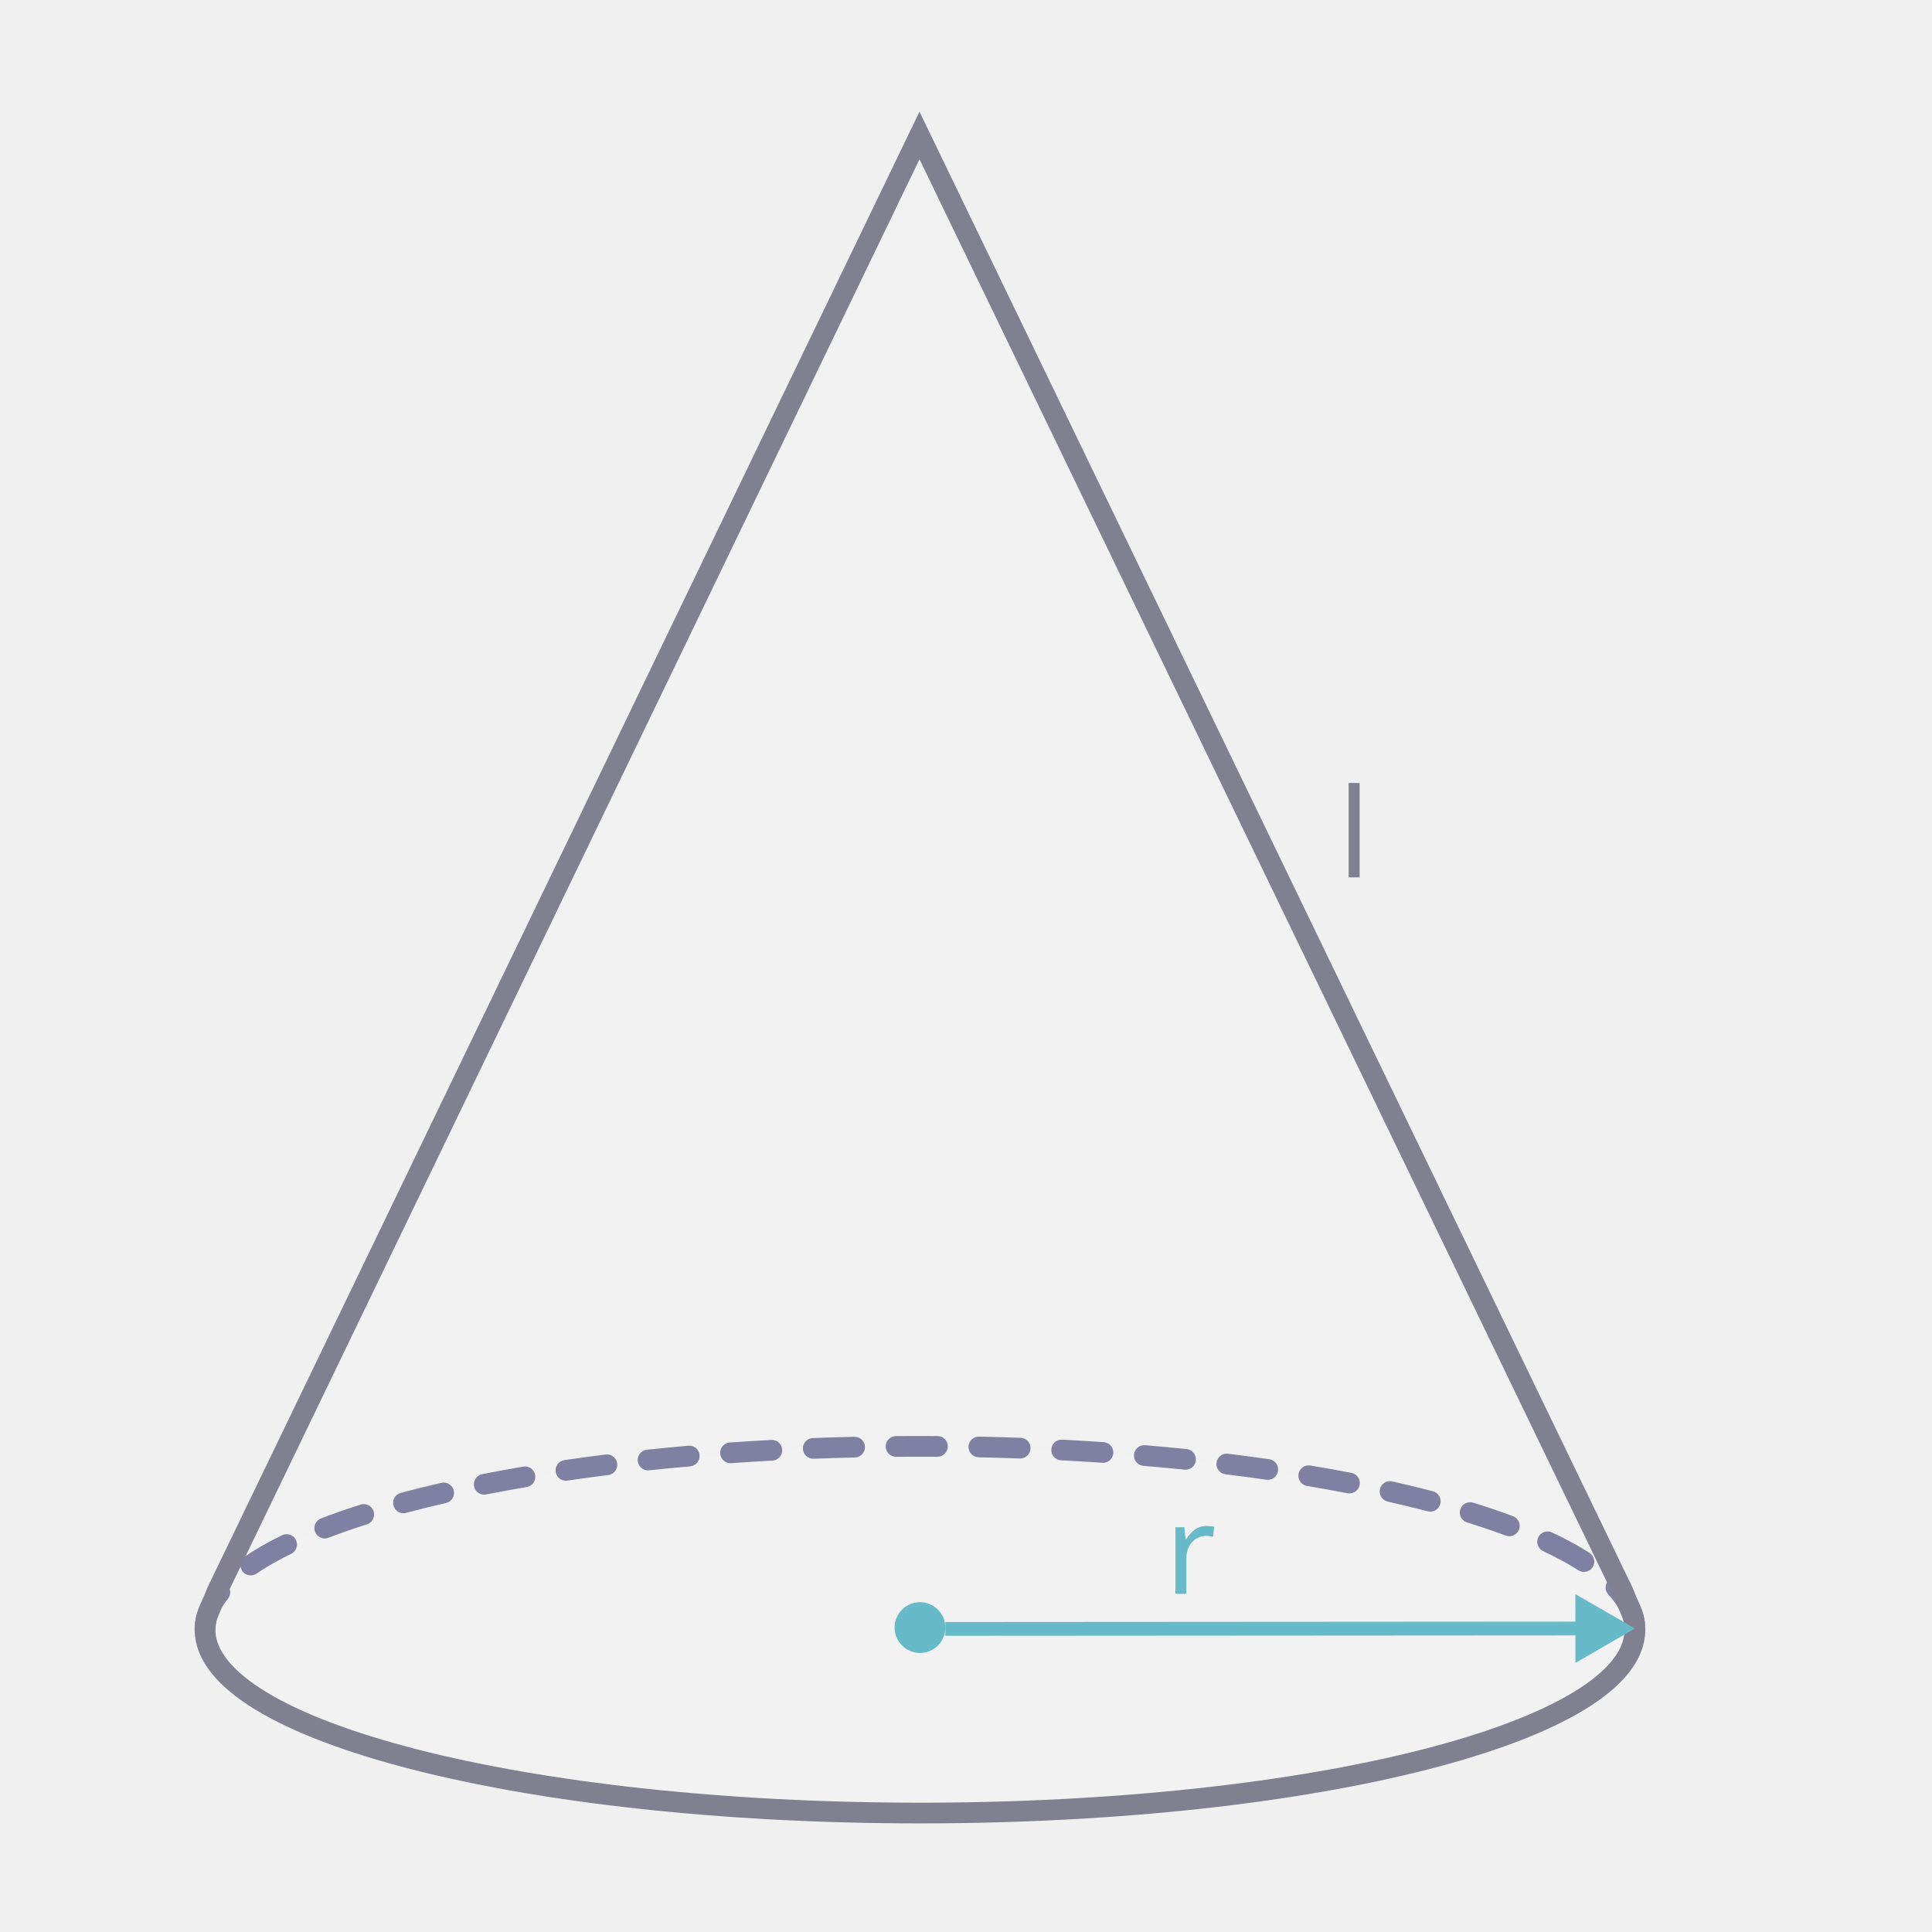
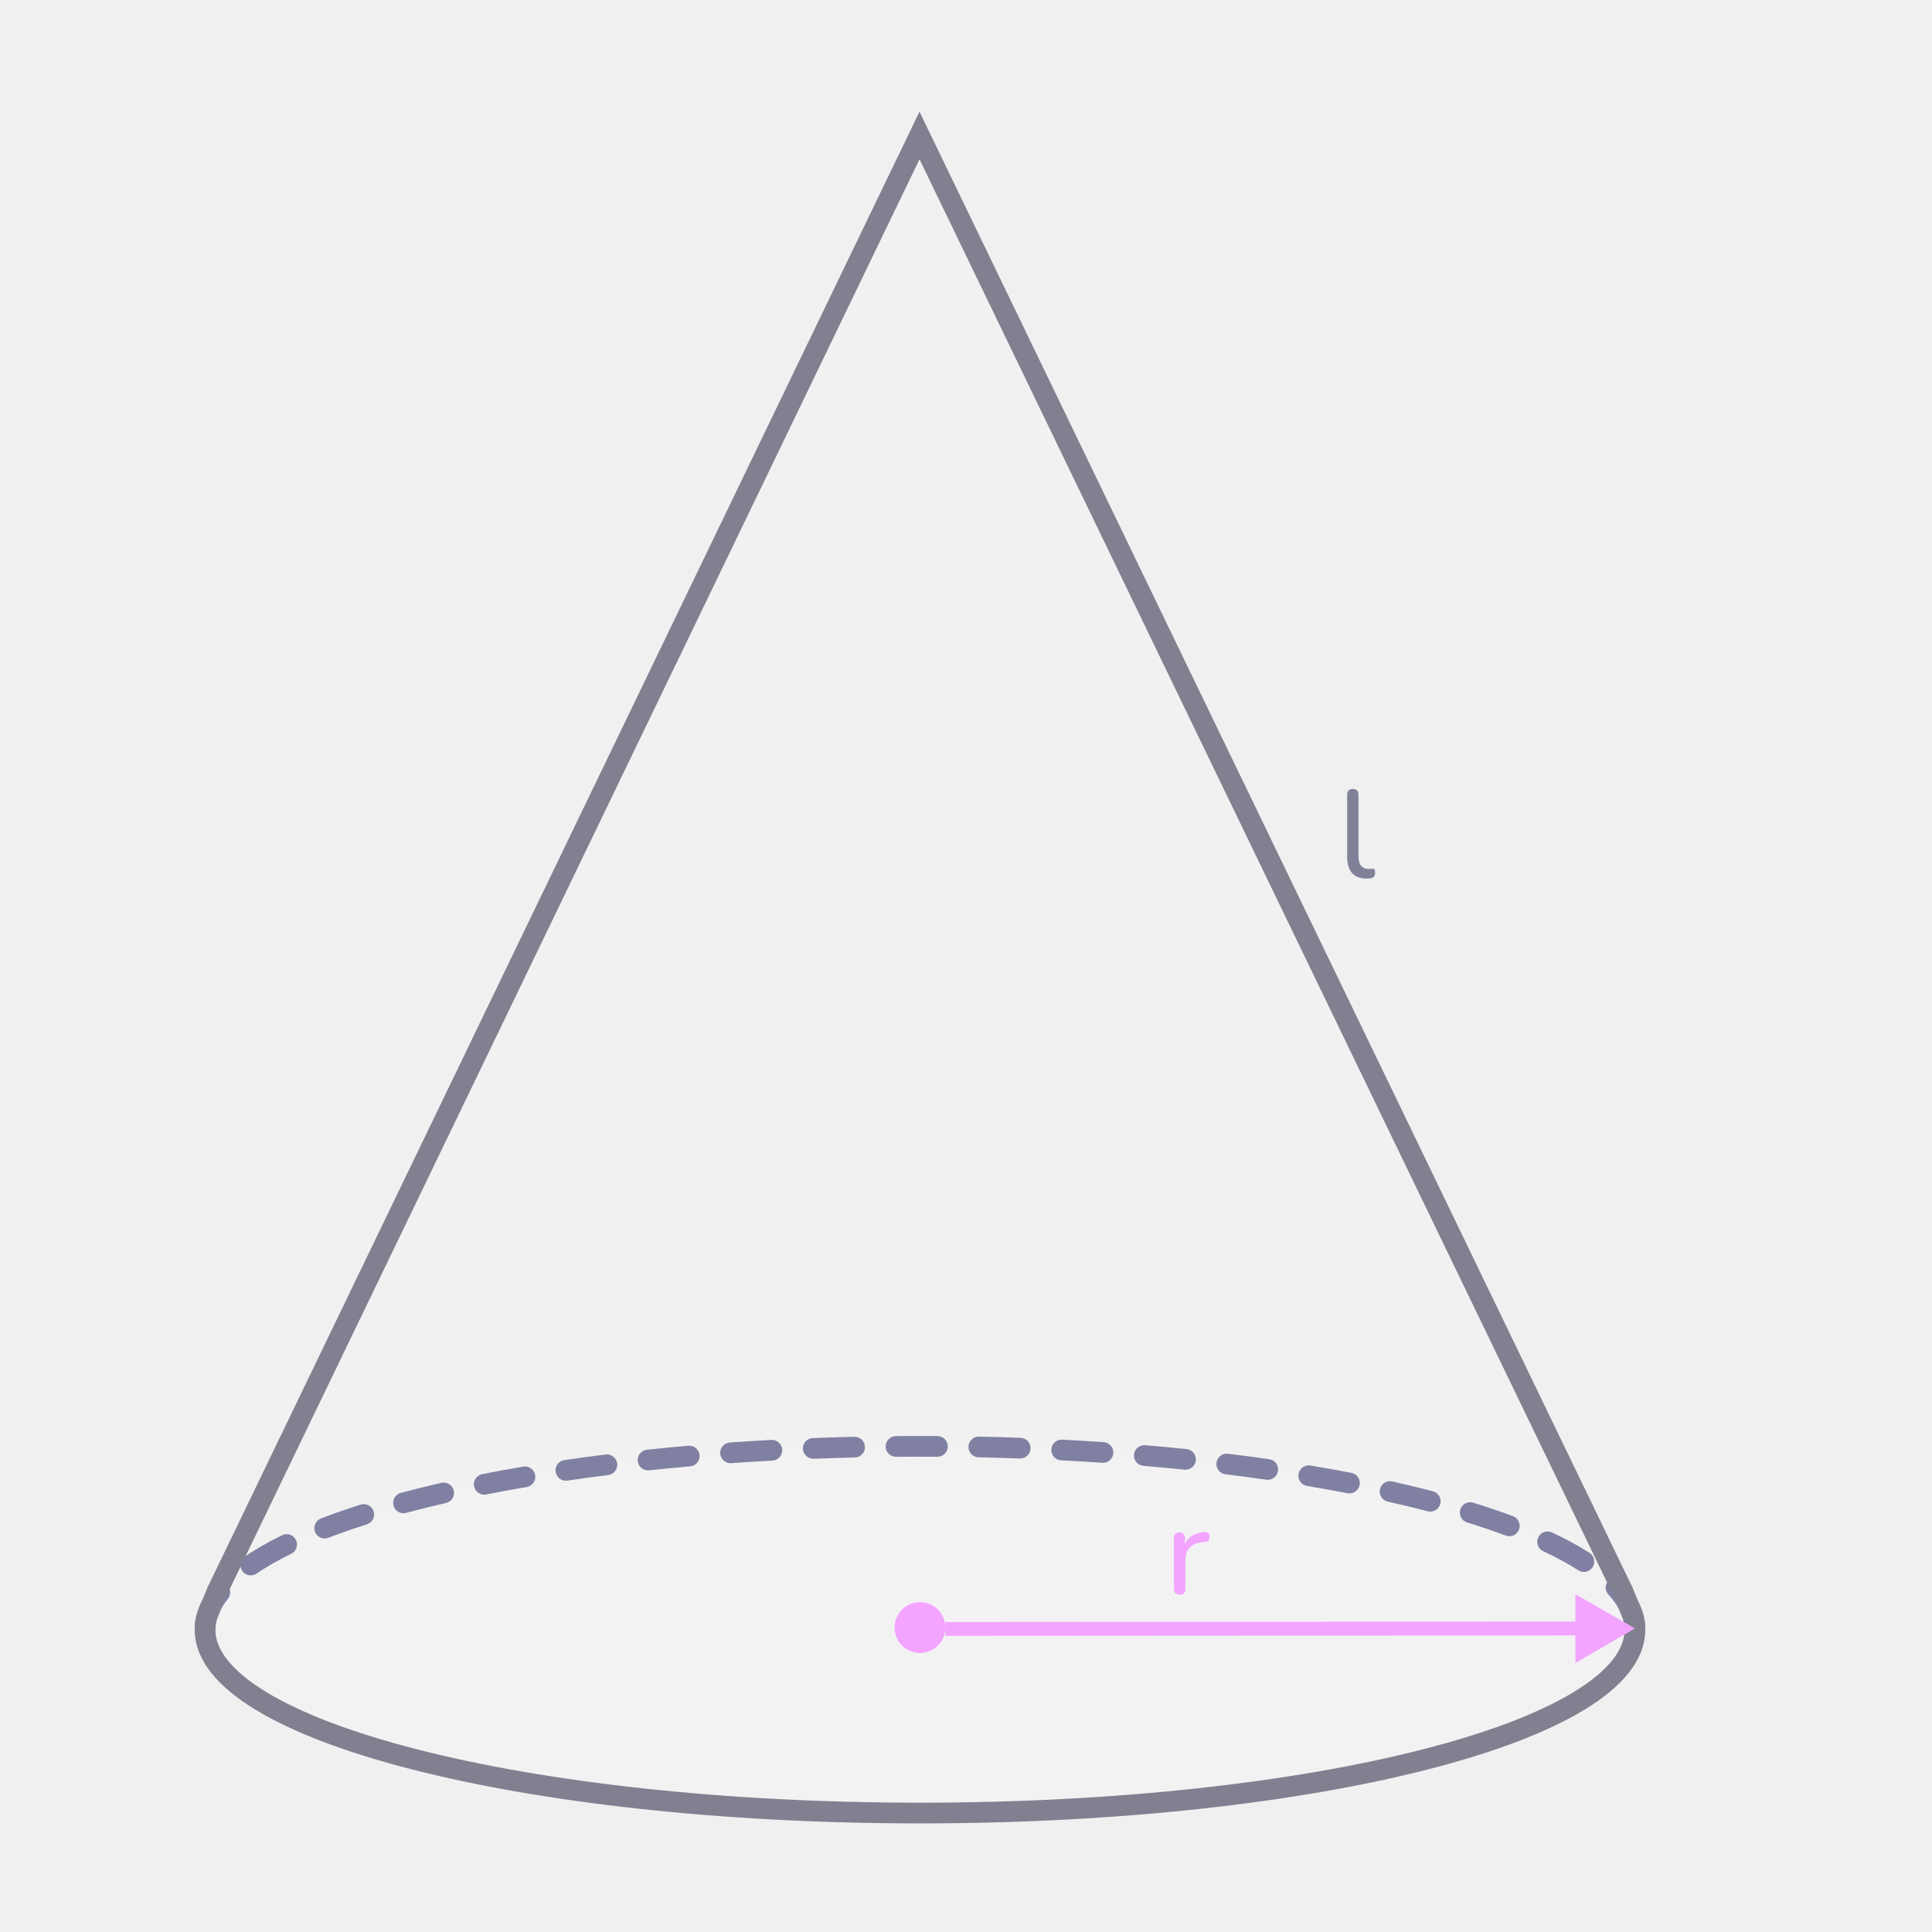
<svg xmlns="http://www.w3.org/2000/svg" id="ref" width="560" height="560" viewBox="0 0 560 560">
  <defs>
    <style>
      .cls-1 {
+         fill: #808099;
+       }
+ 
+       .cls-2 {
        fill: #8080a3;
      }

-       .cls-2, .cls-3 {
-         fill: #67bac7;
-       }
- 
-       .cls-4 {
+       .cls-3 {
        fill: #fff;
        opacity: .1;
      }

-       .cls-5 {
-         stroke: #67bac7;
-         stroke-width: 4px;
-       }
- 
-       .cls-5, .cls-6 {
-         fill: none;
-         stroke-miterlimit: 10;
-       }
- 
-       .cls-6 {
+       .cls-4 {
        stroke: #808091;
        stroke-linecap: round;
        stroke-width: 6px;
      }

-       .cls-3, .cls-7 {
-         font-family: Nunito-Medium, Nunito;
-         font-size: 36px;
+       .cls-4, .cls-5 {
+         fill: none;
+         stroke-miterlimit: 10;
      }

-       .cls-7 {
-         fill: #808091;
+       .cls-5 {
+         stroke: #f2a4ff;
+         stroke-width: 4px;
+       }
+ 
+       .cls-6 {
+         fill: #f2a4ff;
      }
    </style>
  </defs>
  <g id="_14" data-name="14">
    <g>
+       <path class="cls-3" d="M473.9,472.38c0,29.35-92.78,53.14-207.24,53.14s-207.23-23.79-207.23-53.14c0-1.28,.18-2.55,.53-3.81l2.92-7.2L266.52,39.27l203.93,422.1,2.92,7.2c.35,1.26,.53,2.53,.53,3.81Z" />
+       <ellipse class="cls-3" cx="266.66" cy="472.38" rx="207.24" ry="53.14" />
+       <path class="cls-2" d="M59.42,475.38c-1.66,0-3-1.34-3-3,0-4.35,1.68-8.63,4.98-12.72,1.04-1.29,2.93-1.49,4.22-.45,1.29,1.04,1.49,2.93,.45,4.22-2.42,2.99-3.65,6.01-3.65,8.95,0,1.66-1.34,3-3,3Zm414.36-1.81c-1.48,0-2.77-1.1-2.97-2.61-.38-2.89-1.93-5.84-4.62-8.77-1.12-1.22-1.04-3.12,.18-4.24,1.22-1.12,3.12-1.04,4.24,.18,3.54,3.86,5.61,7.92,6.15,12.05,.21,1.64-.94,3.15-2.59,3.36-.13,.02-.26,.03-.39,.03Zm-401.1-16.94c-.96,0-1.9-.46-2.48-1.31-.93-1.37-.58-3.24,.79-4.17,3.09-2.1,6.72-4.17,10.78-6.16,1.49-.72,3.29-.11,4.01,1.38,.73,1.49,.11,3.29-1.38,4.01-3.81,1.86-7.18,3.79-10.04,5.73-.52,.35-1.1,.52-1.68,.52Zm386.43-1.01c-.55,0-1.11-.15-1.62-.47-2.94-1.88-6.37-3.74-10.19-5.54-1.5-.7-2.15-2.49-1.44-3.99,.7-1.5,2.49-2.14,3.99-1.44,4.06,1.9,7.72,3.89,10.88,5.92,1.39,.89,1.8,2.75,.91,4.14-.57,.89-1.54,1.38-2.53,1.38Zm-365-9.69c-1.21,0-2.34-.73-2.8-1.92-.6-1.55,.18-3.28,1.72-3.88,3.57-1.38,7.44-2.72,11.5-4.01,1.58-.5,3.27,.37,3.77,1.95,.5,1.58-.37,3.27-1.95,3.77-3.95,1.25-7.7,2.56-11.16,3.89-.35,.14-.72,.2-1.08,.2Zm343.39-.65c-.35,0-.7-.06-1.05-.19-3.49-1.3-7.26-2.58-11.21-3.8-1.58-.49-2.47-2.17-1.98-3.75,.49-1.58,2.17-2.47,3.75-1.98,4.05,1.25,7.93,2.56,11.53,3.91,1.55,.58,2.34,2.31,1.76,3.86-.45,1.21-1.59,1.95-2.81,1.95Zm-320.54-6.66c-1.33,0-2.54-.88-2.9-2.23-.43-1.6,.52-3.25,2.12-3.67,3.75-1,7.71-1.98,11.76-2.91,1.61-.37,3.22,.64,3.59,2.25,.37,1.62-.64,3.22-2.25,3.59-3.98,.91-7.87,1.88-11.55,2.86-.26,.07-.52,.1-.78,.1Zm297.62-.47c-.25,0-.51-.03-.76-.1-3.69-.96-7.58-1.91-11.57-2.8-1.62-.36-2.63-1.97-2.27-3.58,.36-1.62,1.97-2.63,3.58-2.27,4.06,.91,8.02,1.87,11.77,2.85,1.6,.42,2.56,2.06,2.14,3.66-.35,1.35-1.57,2.24-2.9,2.24Zm-274.23-4.92c-1.4,0-2.66-.99-2.94-2.42-.32-1.62,.74-3.2,2.36-3.52,3.84-.76,7.84-1.49,11.89-2.18,1.64-.28,3.18,.82,3.46,2.45s-.82,3.18-2.45,3.46c-4,.68-7.95,1.41-11.73,2.15-.2,.04-.39,.06-.58,.06Zm250.81-.35c-.19,0-.38-.02-.57-.06-3.79-.73-7.74-1.44-11.74-2.11-1.63-.27-2.74-1.82-2.47-3.45,.27-1.63,1.82-2.75,3.45-2.47,4.05,.67,8.05,1.39,11.89,2.13,1.63,.31,2.69,1.89,2.38,3.51-.28,1.43-1.53,2.43-2.94,2.43Zm-227.14-3.69c-1.46,0-2.75-1.07-2.96-2.57-.24-1.64,.89-3.16,2.53-3.4,3.9-.57,7.92-1.12,11.96-1.62,1.64-.2,3.14,.96,3.35,2.6,.21,1.64-.96,3.14-2.6,3.35-4,.5-7.98,1.04-11.83,1.61-.15,.02-.29,.03-.44,.03Zm203.46-.26c-.14,0-.28,0-.43-.03-3.86-.55-7.85-1.08-11.84-1.57-1.64-.2-2.82-1.7-2.61-3.34,.2-1.64,1.7-2.82,3.34-2.61,4.04,.49,8.06,1.02,11.96,1.58,1.64,.23,2.78,1.75,2.54,3.39-.21,1.5-1.5,2.58-2.97,2.58Zm-179.64-2.73c-1.52,0-2.82-1.14-2.98-2.69-.17-1.65,1.02-3.12,2.67-3.3,3.92-.41,7.95-.8,12-1.16,1.65-.15,3.11,1.08,3.25,2.73,.14,1.65-1.08,3.11-2.73,3.25-4.01,.35-8.02,.74-11.9,1.15-.11,.01-.21,.02-.32,.02Zm155.8-.19c-.1,0-.21,0-.31-.02-3.9-.4-7.91-.78-11.9-1.11-1.65-.14-2.88-1.59-2.74-3.24,.14-1.65,1.59-2.89,3.24-2.74,4.03,.34,8.07,.72,12.01,1.12,1.65,.17,2.85,1.64,2.68,3.29-.16,1.54-1.46,2.69-2.98,2.69Zm-131.89-1.9c-1.56,0-2.88-1.21-2.99-2.79-.12-1.65,1.13-3.09,2.78-3.2,3.96-.28,8.01-.53,12.03-.75,1.66-.09,3.07,1.18,3.16,2.83s-1.18,3.07-2.83,3.16c-3.99,.21-8,.46-11.93,.74-.07,0-.14,0-.21,0Zm107.96-.12c-.07,0-.14,0-.21,0-3.93-.27-7.94-.51-11.93-.71-1.65-.08-2.93-1.5-2.84-3.15,.08-1.66,1.51-2.94,3.15-2.84,4.02,.21,8.07,.45,12.03,.72,1.65,.11,2.9,1.54,2.79,3.2-.11,1.58-1.43,2.8-2.99,2.8Zm-83.99-1.17c-1.6,0-2.93-1.27-3-2.88-.06-1.66,1.23-3.05,2.88-3.11,3.96-.15,8.01-.28,12.04-.37,.02,0,.05,0,.07,0,1.62,0,2.96,1.3,3,2.93,.04,1.66-1.27,3.03-2.93,3.07-4,.09-8.02,.22-11.95,.37-.04,0-.08,0-.12,0Zm60.01-.07s-.07,0-.11,0c-3.97-.14-8-.26-11.96-.34-1.66-.03-2.97-1.41-2.94-3.06,.03-1.66,1.42-2.99,3.06-2.94,3.99,.08,8.04,.2,12.04,.34,1.66,.06,2.95,1.45,2.89,3.11-.06,1.62-1.39,2.89-3,2.89Zm-36.01-.49c-1.65,0-2.99-1.33-3-2.97-.01-1.66,1.32-3.01,2.97-3.03,4-.03,8.04-.04,12.05-.01,1.66,.01,2.99,1.36,2.98,3.02-.01,1.66-1.39,3.01-3.02,2.98-3.98-.03-7.99-.02-11.96,.01h-.03Z" />
+       <path class="cls-1" d="M395.99,254.64c-1.8,0-3.17-.53-4.1-1.6s-1.4-2.61-1.4-4.63v-18.07c0-.55,.14-.97,.43-1.24s.68-.41,1.19-.41,.94,.14,1.22,.41,.43,.69,.43,1.24v17.82c0,1.25,.26,2.18,.77,2.79,.52,.61,1.25,.92,2.21,.92,.22,0,.41,0,.58-.02s.34-.03,.5-.05c.26-.02,.46,.05,.58,.22,.12,.17,.18,.5,.18,1.01,0,.46-.1,.81-.31,1.06-.21,.25-.54,.41-.99,.49-.22,.02-.43,.04-.65,.05-.22,.01-.43,.02-.65,.02Z" />
      <path class="cls-4" d="M473.9,472.38c0,29.35-92.78,53.14-207.24,53.14s-207.23-23.79-207.23-53.14c0-1.28,.18-2.55,.53-3.81l2.92-7.2L266.52,39.27l203.93,422.1,2.92,7.2c.35,1.26,.53,2.53,.53,3.81Z" />
-       <ellipse class="cls-4" cx="266.66" cy="472.38" rx="207.24" ry="53.14" />
-       <path class="cls-1" d="M59.42,475.38c-1.66,0-3-1.34-3-3,0-4.35,1.68-8.63,4.98-12.72,1.04-1.29,2.93-1.49,4.22-.45,1.29,1.04,1.49,2.93,.45,4.22-2.42,2.99-3.65,6.01-3.65,8.95,0,1.66-1.34,3-3,3Zm414.36-1.81c-1.48,0-2.77-1.1-2.97-2.61-.38-2.89-1.93-5.84-4.62-8.77-1.12-1.22-1.04-3.12,.18-4.24,1.22-1.12,3.12-1.04,4.24,.18,3.54,3.86,5.61,7.92,6.15,12.05,.21,1.64-.94,3.15-2.59,3.36-.13,.02-.26,.03-.39,.03Zm-401.1-16.94c-.96,0-1.9-.46-2.48-1.31-.93-1.37-.58-3.24,.79-4.17,3.09-2.1,6.72-4.17,10.78-6.16,1.49-.72,3.29-.11,4.01,1.38,.73,1.49,.11,3.29-1.38,4.01-3.81,1.86-7.18,3.79-10.04,5.73-.52,.35-1.1,.52-1.68,.52Zm386.43-1.01c-.55,0-1.11-.15-1.62-.47-2.94-1.88-6.37-3.74-10.19-5.54-1.5-.7-2.15-2.49-1.44-3.99,.7-1.5,2.49-2.14,3.99-1.44,4.06,1.9,7.72,3.89,10.88,5.92,1.39,.89,1.8,2.75,.91,4.14-.57,.89-1.54,1.38-2.53,1.38Zm-365-9.69c-1.21,0-2.34-.73-2.8-1.92-.6-1.55,.18-3.28,1.72-3.88,3.57-1.38,7.44-2.72,11.5-4.01,1.58-.5,3.27,.37,3.77,1.95,.5,1.58-.37,3.27-1.95,3.77-3.95,1.25-7.7,2.56-11.16,3.89-.35,.14-.72,.2-1.08,.2Zm343.39-.65c-.35,0-.7-.06-1.05-.19-3.49-1.3-7.26-2.58-11.21-3.8-1.58-.49-2.47-2.17-1.98-3.75,.49-1.58,2.17-2.47,3.75-1.98,4.05,1.25,7.93,2.56,11.53,3.91,1.55,.58,2.34,2.31,1.76,3.86-.45,1.21-1.59,1.95-2.81,1.95Zm-320.54-6.66c-1.33,0-2.54-.88-2.9-2.23-.43-1.6,.52-3.25,2.12-3.67,3.75-1,7.71-1.98,11.76-2.91,1.61-.37,3.22,.64,3.59,2.25,.37,1.62-.64,3.22-2.25,3.59-3.98,.91-7.87,1.88-11.55,2.86-.26,.07-.52,.1-.78,.1Zm297.62-.47c-.25,0-.51-.03-.76-.1-3.69-.96-7.58-1.91-11.57-2.8-1.62-.36-2.63-1.97-2.27-3.58,.36-1.62,1.97-2.63,3.58-2.27,4.06,.91,8.02,1.87,11.77,2.85,1.6,.42,2.56,2.06,2.14,3.66-.35,1.35-1.57,2.24-2.9,2.24Zm-274.23-4.92c-1.4,0-2.66-.99-2.94-2.42-.32-1.62,.74-3.2,2.36-3.52,3.84-.76,7.84-1.49,11.89-2.18,1.64-.28,3.18,.82,3.46,2.45s-.82,3.18-2.45,3.46c-4,.68-7.95,1.41-11.73,2.15-.2,.04-.39,.06-.58,.06Zm250.81-.35c-.19,0-.38-.02-.57-.06-3.79-.73-7.74-1.44-11.74-2.11-1.63-.27-2.74-1.82-2.47-3.45,.27-1.63,1.82-2.75,3.45-2.47,4.05,.67,8.05,1.39,11.89,2.13,1.63,.31,2.69,1.89,2.38,3.51-.28,1.43-1.53,2.43-2.94,2.43Zm-227.14-3.69c-1.46,0-2.75-1.07-2.96-2.57-.24-1.64,.89-3.16,2.53-3.4,3.9-.57,7.92-1.12,11.96-1.62,1.64-.2,3.14,.96,3.35,2.6,.21,1.64-.96,3.14-2.6,3.35-4,.5-7.98,1.04-11.83,1.61-.15,.02-.29,.03-.44,.03Zm203.46-.26c-.14,0-.28,0-.43-.03-3.86-.55-7.85-1.08-11.84-1.57-1.64-.2-2.82-1.7-2.61-3.34,.2-1.64,1.7-2.82,3.34-2.61,4.04,.49,8.06,1.02,11.96,1.58,1.64,.23,2.78,1.75,2.54,3.39-.21,1.5-1.5,2.58-2.97,2.58Zm-179.64-2.73c-1.52,0-2.82-1.14-2.98-2.69-.17-1.65,1.02-3.12,2.67-3.3,3.92-.41,7.95-.8,12-1.16,1.65-.15,3.11,1.08,3.25,2.73,.14,1.65-1.08,3.11-2.73,3.25-4.01,.35-8.02,.74-11.9,1.15-.11,.01-.21,.02-.32,.02Zm155.8-.19c-.1,0-.21,0-.31-.02-3.9-.4-7.91-.78-11.9-1.11-1.65-.14-2.88-1.59-2.74-3.24,.14-1.65,1.59-2.89,3.24-2.74,4.03,.34,8.07,.72,12.01,1.12,1.65,.17,2.85,1.64,2.68,3.29-.16,1.54-1.46,2.69-2.98,2.69Zm-131.89-1.9c-1.56,0-2.88-1.21-2.99-2.79-.12-1.65,1.13-3.09,2.78-3.2,3.96-.28,8.01-.53,12.03-.75,1.66-.09,3.07,1.18,3.16,2.83s-1.18,3.07-2.83,3.16c-3.99,.21-8,.46-11.93,.74-.07,0-.14,0-.21,0Zm107.96-.12c-.07,0-.14,0-.21,0-3.93-.27-7.94-.51-11.93-.71-1.65-.08-2.93-1.5-2.84-3.15,.08-1.66,1.51-2.94,3.15-2.84,4.02,.21,8.07,.45,12.03,.72,1.65,.11,2.9,1.54,2.79,3.2-.11,1.58-1.43,2.8-2.99,2.8Zm-83.99-1.17c-1.6,0-2.93-1.27-3-2.88-.06-1.66,1.23-3.05,2.88-3.11,3.96-.15,8.01-.28,12.04-.37,.02,0,.05,0,.07,0,1.62,0,2.96,1.3,3,2.93,.04,1.66-1.27,3.03-2.93,3.07-4,.09-8.02,.22-11.95,.37-.04,0-.08,0-.12,0Zm60.01-.07s-.07,0-.11,0c-3.97-.14-8-.26-11.96-.34-1.66-.03-2.97-1.41-2.94-3.06,.03-1.66,1.42-2.99,3.06-2.94,3.99,.08,8.04,.2,12.04,.34,1.66,.06,2.95,1.45,2.89,3.11-.06,1.62-1.39,2.89-3,2.89Zm-36.01-.49c-1.65,0-2.99-1.33-3-2.97-.01-1.66,1.32-3.01,2.97-3.03,4-.03,8.04-.04,12.05-.01,1.66,.01,2.99,1.36,2.98,3.02-.01,1.66-1.39,3.01-3.02,2.98-3.98-.03-7.99-.02-11.96,.01h-.03Z" />
-       <text class="cls-7" transform="translate(387.86 254.31)">
-         <tspan x="0" y="0">l</tspan>
-       </text>
-       <path class="cls-6" d="M473.9,472.38c0,29.35-92.78,53.14-207.24,53.14s-207.23-23.79-207.23-53.14c0-1.28,.18-2.55,.53-3.81l2.92-7.2L266.52,39.27l203.93,422.1,2.92,7.2c.35,1.26,.53,2.53,.53,3.81Z" />
    </g>
-     <circle class="cls-2" cx="266.66" cy="471.76" r="7.36" />
+     <circle class="cls-6" cx="266.66" cy="471.76" r="7.36" />
  </g>
  <g>
    <line class="cls-5" x1="274.02" y1="472.15" x2="459.55" y2="472.03" />
-     <polygon class="cls-2" points="456.64 482.01 473.9 472.02 456.62 462.06 456.64 482.01" />
+     <polygon class="cls-6" points="456.64 482.01 473.9 472.02 456.62 462.06 456.64 482.01" />
  </g>
-   <text class="cls-3" transform="translate(337.64 461.97)">
-     <tspan x="0" y="0">r</tspan>
-   </text>
+   <path class="cls-6" d="M341.96,462.22c-.55,0-.97-.14-1.26-.43-.29-.29-.43-.71-.43-1.26v-14.69c0-.55,.14-.97,.43-1.24,.29-.28,.68-.41,1.19-.41s.89,.14,1.17,.41c.28,.28,.41,.69,.41,1.24v2.77h-.36c.38-1.44,1.1-2.53,2.16-3.28,1.06-.74,2.39-1.16,4-1.26,.38-.02,.7,.07,.94,.27s.37,.55,.4,1.03c.02,.46-.08,.82-.32,1.1-.24,.28-.61,.44-1.12,.49l-.65,.04c-1.58,.17-2.8,.68-3.65,1.55-.85,.86-1.28,2.05-1.28,3.56v8.42c0,.55-.14,.97-.41,1.26-.28,.29-.68,.43-1.21,.43Z" />
</svg>
